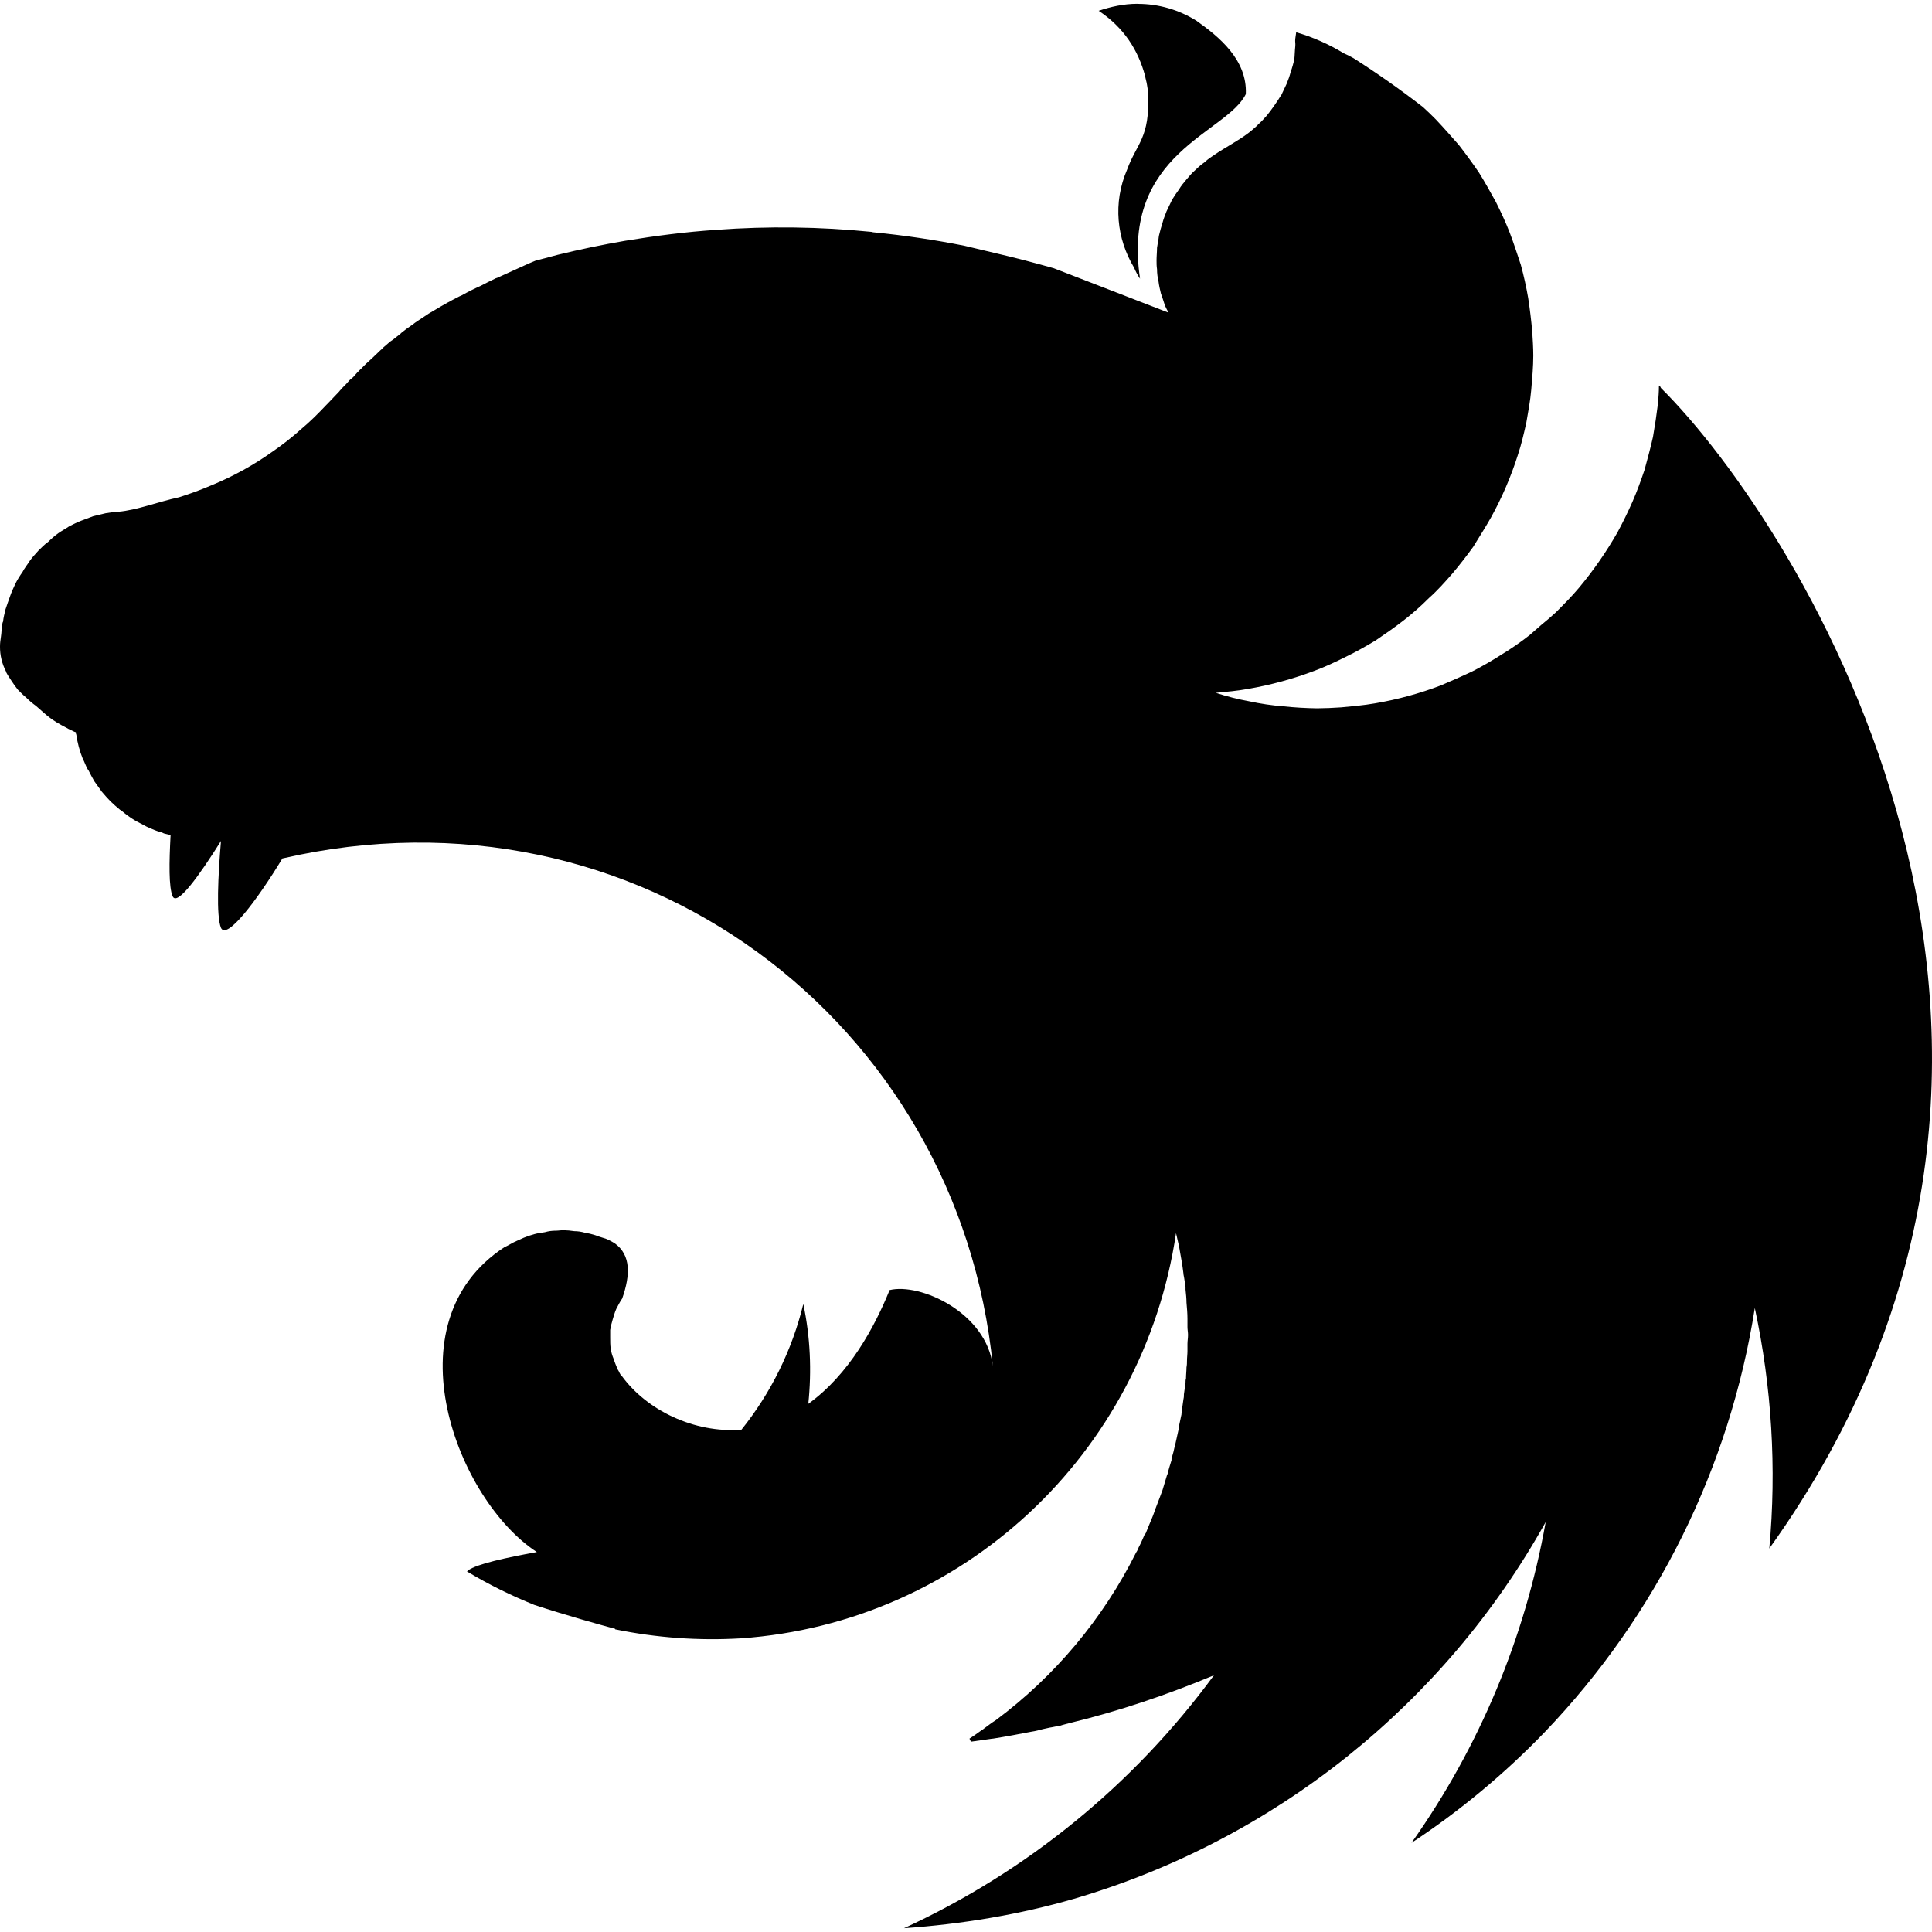
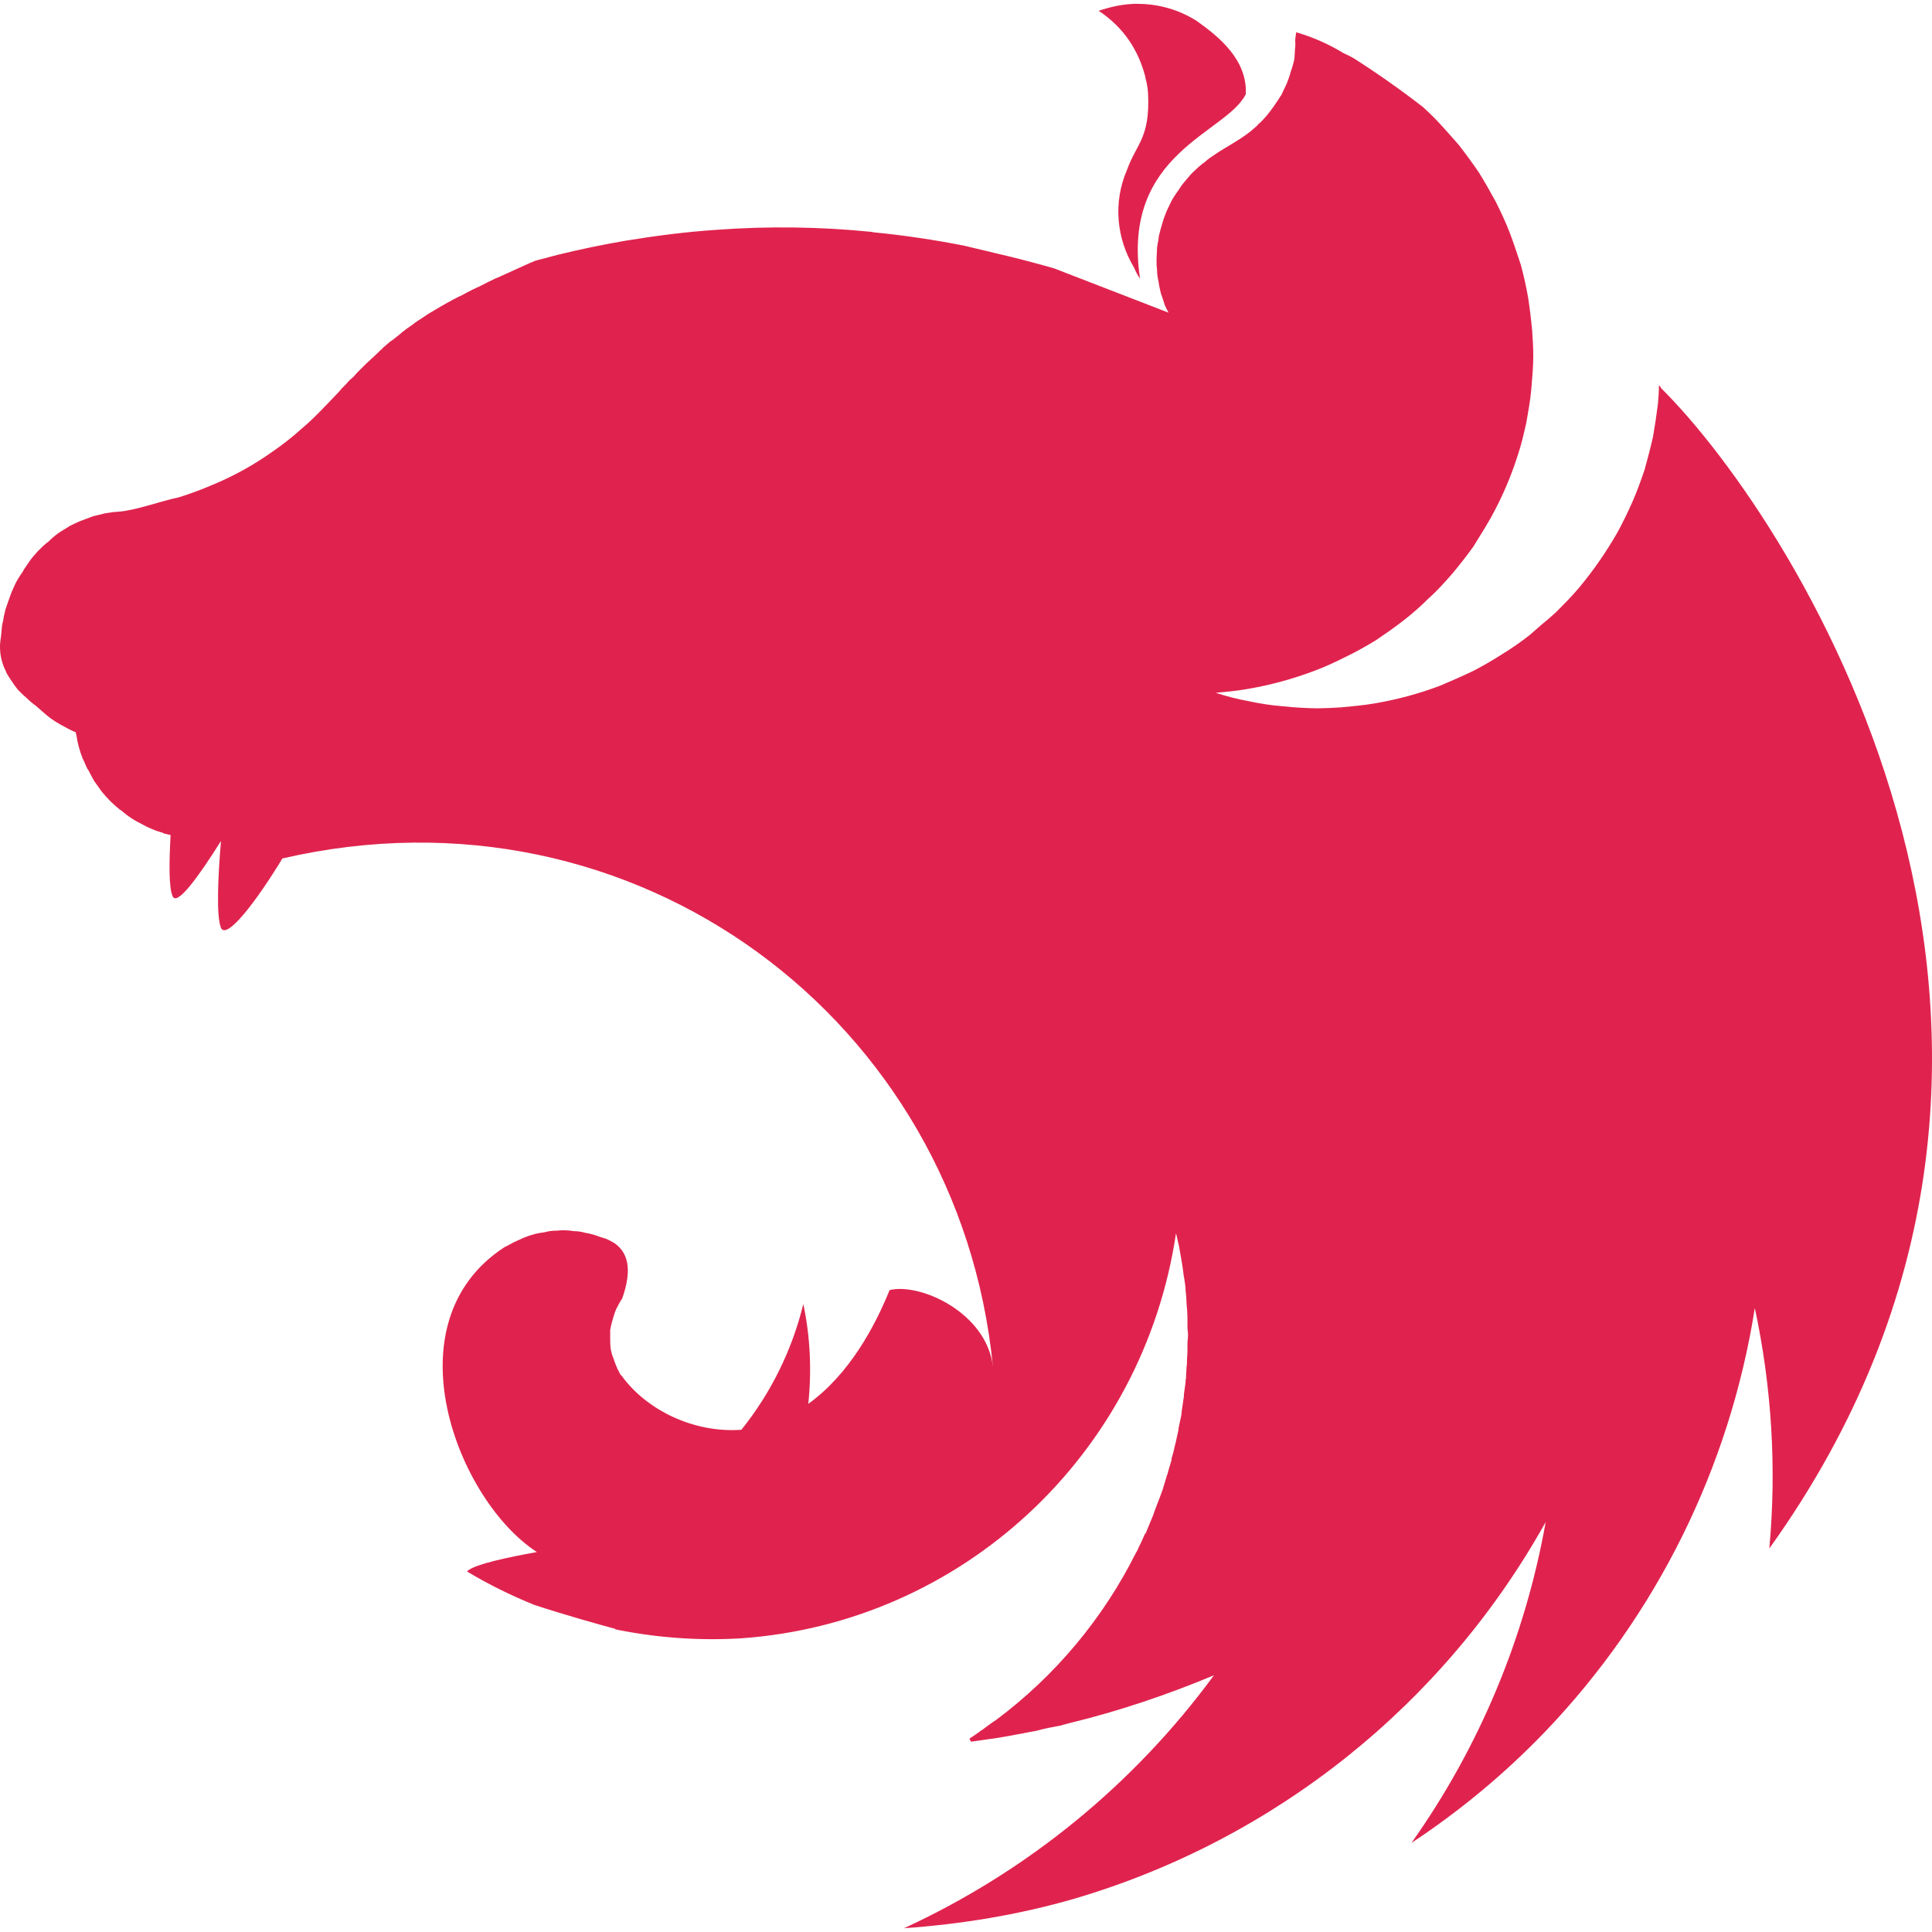
<svg xmlns="http://www.w3.org/2000/svg" role="img" viewBox="0 0 24 24">
-   <path d="M14.131.047c-.173 0-.334.037-.483.087.316.21.49.49.576.806.007.043.019.074.025.117a.681.681 0 0 1 .013.112c.024.545-.143.614-.26.936-.18.415-.13.861.086 1.22a.74.74 0 0 0 .074.137c-.235-1.568 1.073-1.803 1.314-2.293.019-.428-.334-.713-.613-.911a1.37 1.37 0 0 0-.732-.21zM16.102.4c-.024.143-.006.106-.012.18-.006.05-.006.112-.012.161-.013.05-.025.1-.044.149-.012.05-.03.1-.05.149l-.067.142c-.02.025-.031.05-.05.075l-.037.055a2.152 2.152 0 0 1-.093.124c-.037.038-.068.081-.112.112v.006c-.037.031-.074.068-.118.1-.13.099-.278.173-.415.266-.043.03-.087.056-.124.093a.906.906 0 0 0-.118.099c-.043.037-.074.074-.111.118-.031.037-.068.08-.093.124a1.582 1.582 0 0 0-.087.13c-.025.05-.043.093-.068.142-.019.05-.037.093-.05.143a2.007 2.007 0 0 0-.043.155c-.006.025-.006.056-.012.08-.007.025-.007.05-.013.075 0 .05-.006.105-.006.155 0 .037 0 .074.006.111 0 .05.006.1.019.155.006.05.018.1.03.15.02.049.032.098.05.148.013.03.031.062.044.087l-1.426-.552c-.241-.068-.477-.13-.719-.186l-.39-.093c-.372-.074-.75-.13-1.128-.167-.013 0-.019-.006-.031-.006A11.082 11.082 0 0 0 8.9 2.855c-.378.025-.756.074-1.134.136a12.45 12.45 0 0 0-.837.174l-.279.074c-.092.037-.18.08-.266.118l-.205.093c-.012.006-.024.006-.03.012-.063.031-.118.056-.174.087a2.738 2.738 0 0 0-.236.118c-.043.018-.086.043-.124.062a.559.559 0 0 1-.055.03c-.056.032-.112.063-.162.094a1.56 1.56 0 0 0-.148.093c-.044.03-.087.055-.124.086-.006.007-.013.007-.019.013-.037.025-.08.056-.118.087l-.012.012-.093.074c-.012.007-.025.019-.037.025-.031.025-.062.056-.093.08-.006.013-.019.02-.025.025-.037.038-.074.069-.111.106-.007 0-.007.006-.013.012a1.742 1.742 0 0 0-.111.106c-.007.006-.007.012-.013.012a1.454 1.454 0 0 0-.093.1c-.012.012-.03.024-.043.036a1.374 1.374 0 0 1-.106.112c-.006.012-.018.019-.024.03-.05.05-.093.1-.143.15l-.018.018c-.1.106-.205.211-.317.304-.111.1-.229.192-.347.273a3.777 3.777 0 0 1-.762.421c-.13.056-.267.106-.403.149-.26.056-.527.161-.756.18-.05 0-.105.012-.155.018l-.155.037-.149.056c-.05.019-.099.044-.148.068-.044.031-.093.056-.137.087a1.011 1.011 0 0 0-.124.106c-.043.03-.087.074-.124.111-.037.043-.074.08-.105.124-.031.05-.068.093-.093.143a1.092 1.092 0 0 0-.087.142c-.025.056-.05.106-.068.161-.019.05-.037.106-.056.161-.012.05-.025.1-.03.15 0 .005-.007.012-.007.018-.012.056-.012.13-.019.167C.006 7.95 0 7.986 0 8.03a.657.657 0 0 0 .074.31v.006c.019.037.044.075.069.112.024.037.05.074.08.111.031.031.068.069.106.1a.906.906 0 0 0 .117.099c.149.13.186.173.378.272.031.019.062.031.1.05.006 0 .012.006.018.006 0 .013 0 .019.006.031a1.272 1.272 0 0 0 .08.298c.02.037.032.074.05.111.007.013.013.025.02.031.024.05.049.093.073.137l.093.13c.031.037.069.08.106.118.037.037.074.068.118.105 0 0 .006.006.012.006.037.031.074.062.112.087a.986.986 0 0 0 .136.08c.043.025.093.05.142.069a.73.73 0 0 0 .124.043c.007.006.013.006.025.012.025.007.056.013.08.019-.018.335-.024.65.026.762.055.124.328-.254.6-.688-.036.428-.061.93 0 1.079.069.155.44-.329.763-.862 4.395-1.016 8.405 2.02 8.826 6.31-.08-.67-.905-1.041-1.283-.948-.186.458-.502 1.047-1.01 1.413.043-.41.025-.83-.062-1.24a4.009 4.009 0 0 1-.769 1.562c-.588.043-1.177-.242-1.487-.67-.025-.018-.031-.055-.05-.08-.018-.043-.037-.087-.05-.13a.515.515 0 0 1-.037-.13c-.006-.044-.006-.087-.006-.137v-.093a.992.992 0 0 1 .031-.13c.013-.043.025-.086.044-.13.024-.043.043-.087.074-.13.105-.298.105-.54-.087-.682a.706.706 0 0 0-.118-.062c-.024-.006-.055-.018-.08-.025l-.05-.018a.847.847 0 0 0-.13-.031.472.472 0 0 0-.13-.019 1.01 1.01 0 0 0-.136-.012c-.031 0-.062.006-.093.006a.484.484 0 0 0-.137.019c-.043.006-.086.012-.13.024a1.068 1.068 0 0 0-.13.044c-.043.018-.08.037-.124.056-.037.018-.074.043-.118.062-1.444.942-.582 3.148.403 3.787-.372.068-.75.148-.855.229l-.013.012c.267.161.546.298.837.416.397.13.818.247 1.004.297v.006a5.996 5.996 0 0 0 1.562.112c2.746-.192 4.996-2.281 5.405-5.033l.037.161c.019.112.043.23.056.347v.006c.012.056.018.112.025.162v.024c.006.056.012.112.012.162.006.068.012.136.012.204v.1c0 .03.007.067.007.098 0 .038-.007.075-.007.112v.087c0 .043-.006.08-.006.124 0 .025 0 .05-.006.08 0 .044-.006.087-.006.137-.006.018-.006.037-.006.055l-.02.143c0 .019 0 .037-.005.056-.007.062-.019.118-.025.18v.012l-.037.174v.018l-.037.167c0 .007-.007.02-.007.025a1.663 1.663 0 0 1-.043.168v.018c-.019.062-.037.118-.05.174-.006.006-.006.012-.006.012l-.056.186c-.024.062-.043.118-.068.18-.025.062-.043.124-.068.18-.025.062-.05.117-.074.18h-.007c-.024.055-.05.117-.08.173a.302.302 0 0 1-.019.043c-.006.006-.006.013-.012.019a5.867 5.867 0 0 1-1.742 2.082c-.05.031-.099.069-.149.106-.012.012-.03.018-.043.03a2.603 2.603 0 0 1-.136.094l.018.037h.007l.26-.037h.006c.161-.025.322-.056.483-.087.044-.006.093-.019.137-.031l.087-.019c.043-.006.086-.018.13-.024.037-.013.074-.02.111-.031.62-.15 1.221-.354 1.798-.595a9.926 9.926 0 0 1-3.85 3.142c.714-.05 1.426-.167 2.114-.366a9.903 9.903 0 0 0 5.857-4.68 9.893 9.893 0 0 1-1.667 3.986 9.758 9.758 0 0 0 1.655-1.376 9.824 9.824 0 0 0 2.61-5.268c.21.98.272 1.99.18 2.987 4.474-6.241.371-12.712-1.346-14.416-.006-.013-.012-.019-.012-.031-.006.006-.006.006-.006.012 0-.006 0-.006-.007-.012 0 .074-.006.148-.012.223a8.34 8.34 0 0 1-.062.415c-.03.136-.068.273-.105.41-.044.13-.093.266-.15.396a5.322 5.322 0 0 1-.185.378 4.735 4.735 0 0 1-.477.688c-.093.111-.192.21-.292.31a3.994 3.994 0 0 1-.18.155l-.142.124a3.459 3.459 0 0 1-.347.241 4.295 4.295 0 0 1-.366.211c-.13.062-.26.118-.39.174a4.364 4.364 0 0 1-.818.223c-.143.025-.285.037-.422.05a4.914 4.914 0 0 1-.297.012 4.66 4.66 0 0 1-.422-.025 3.137 3.137 0 0 1-.421-.062 3.136 3.136 0 0 1-.415-.105h-.007c.137-.013.273-.025.41-.05a4.493 4.493 0 0 0 .818-.223c.136-.05.266-.112.39-.174.13-.062.248-.13.372-.204.118-.08.235-.161.347-.248.112-.087.217-.18.316-.279.105-.093.198-.198.291-.304.093-.111.18-.223.26-.334.013-.019.026-.044.038-.062.062-.1.124-.199.18-.298a4.272 4.272 0 0 0 .334-.775c.044-.13.075-.266.106-.403.025-.142.05-.278.062-.415.012-.142.025-.285.025-.421 0-.1-.007-.199-.013-.298a6.726 6.726 0 0 0-.05-.415 4.493 4.493 0 0 0-.092-.415c-.044-.13-.087-.267-.137-.397-.05-.13-.111-.26-.173-.384-.069-.124-.137-.248-.211-.366a6.843 6.843 0 0 0-.248-.34c-.093-.106-.186-.212-.285-.317a3.878 3.878 0 0 0-.161-.155c-.28-.217-.57-.421-.862-.607a1.154 1.154 0 0 0-.124-.062 2.415 2.415 0 0 0-.589-.26Z" />
+   <path d="M14.131.047c-.173 0-.334.037-.483.087.316.21.49.49.576.806.007.043.019.074.025.117a.681.681 0 0 1 .013.112c.024.545-.143.614-.26.936-.18.415-.13.861.086 1.22a.74.74 0 0 0 .074.137c-.235-1.568 1.073-1.803 1.314-2.293.019-.428-.334-.713-.613-.911a1.37 1.37 0 0 0-.732-.21zM16.102.4c-.024.143-.006.106-.012.18-.006.05-.006.112-.012.161-.013.05-.025.1-.044.149-.012.05-.03.1-.05.149l-.067.142c-.02.025-.031.05-.05.075l-.037.055a2.152 2.152 0 0 1-.093.124c-.037.038-.068.081-.112.112v.006c-.037.031-.074.068-.118.1-.13.099-.278.173-.415.266-.043.03-.087.056-.124.093a.906.906 0 0 0-.118.099c-.043.037-.074.074-.111.118-.031.037-.068.08-.093.124a1.582 1.582 0 0 0-.087.13c-.025.05-.043.093-.068.142-.019.05-.037.093-.05.143a2.007 2.007 0 0 0-.043.155c-.006.025-.006.056-.012.08-.007.025-.007.05-.013.075 0 .05-.006.105-.006.155 0 .037 0 .074.006.111 0 .05.006.1.019.155.006.05.018.1.03.15.02.049.032.098.05.148.013.03.031.062.044.087l-1.426-.552c-.241-.068-.477-.13-.719-.186l-.39-.093c-.372-.074-.75-.13-1.128-.167-.013 0-.019-.006-.031-.006A11.082 11.082 0 0 0 8.9 2.855c-.378.025-.756.074-1.134.136a12.45 12.45 0 0 0-.837.174l-.279.074c-.092.037-.18.08-.266.118l-.205.093c-.012.006-.024.006-.03.012-.063.031-.118.056-.174.087a2.738 2.738 0 0 0-.236.118c-.043.018-.086.043-.124.062a.559.559 0 0 1-.055.03c-.056.032-.112.063-.162.094a1.56 1.56 0 0 0-.148.093c-.044.03-.087.055-.124.086-.006.007-.013.007-.019.013-.037.025-.08.056-.118.087l-.012.012-.093.074c-.012.007-.025.019-.037.025-.031.025-.062.056-.093.08-.006.013-.019.02-.025.025-.037.038-.074.069-.111.106-.007 0-.007.006-.013.012a1.742 1.742 0 0 0-.111.106c-.007.006-.007.012-.013.012a1.454 1.454 0 0 0-.093.1c-.012.012-.03.024-.043.036a1.374 1.374 0 0 1-.106.112c-.006.012-.018.019-.024.03-.05.05-.093.1-.143.15l-.018.018c-.1.106-.205.211-.317.304-.111.1-.229.192-.347.273a3.777 3.777 0 0 1-.762.421c-.13.056-.267.106-.403.149-.26.056-.527.161-.756.18-.05 0-.105.012-.155.018l-.155.037-.149.056c-.05.019-.099.044-.148.068-.044.031-.093.056-.137.087a1.011 1.011 0 0 0-.124.106c-.043.03-.087.074-.124.111-.037.043-.074.08-.105.124-.031.05-.068.093-.093.143a1.092 1.092 0 0 0-.087.142c-.025.056-.05.106-.068.161-.019.05-.037.106-.056.161-.012.05-.025.1-.03.15 0 .005-.007.012-.007.018-.012.056-.012.13-.019.167C.006 7.95 0 7.986 0 8.03a.657.657 0 0 0 .074.31v.006c.019.037.044.075.069.112.024.037.05.074.08.111.031.031.068.069.106.1a.906.906 0 0 0 .117.099c.149.13.186.173.378.272.031.019.062.031.1.05.006 0 .012.006.018.006 0 .013 0 .019.006.031a1.272 1.272 0 0 0 .08.298c.02.037.032.074.05.111.007.013.013.025.02.031.024.05.049.093.073.137l.093.13c.031.037.069.08.106.118.037.037.074.068.118.105 0 0 .006.006.012.006.037.031.074.062.112.087a.986.986 0 0 0 .136.08c.043.025.093.05.142.069a.73.73 0 0 0 .124.043c.007.006.013.006.025.012.025.007.056.013.08.019-.018.335-.024.65.026.762.055.124.328-.254.6-.688-.036.428-.061.93 0 1.079.069.155.44-.329.763-.862 4.395-1.016 8.405 2.02 8.826 6.31-.08-.67-.905-1.041-1.283-.948-.186.458-.502 1.047-1.01 1.413.043-.41.025-.83-.062-1.24a4.009 4.009 0 0 1-.769 1.562c-.588.043-1.177-.242-1.487-.67-.025-.018-.031-.055-.05-.08-.018-.043-.037-.087-.05-.13a.515.515 0 0 1-.037-.13c-.006-.044-.006-.087-.006-.137v-.093a.992.992 0 0 1 .031-.13c.013-.043.025-.086.044-.13.024-.043.043-.087.074-.13.105-.298.105-.54-.087-.682a.706.706 0 0 0-.118-.062c-.024-.006-.055-.018-.08-.025l-.05-.018a.847.847 0 0 0-.13-.031.472.472 0 0 0-.13-.019 1.01 1.01 0 0 0-.136-.012c-.031 0-.062.006-.093.006a.484.484 0 0 0-.137.019c-.043.006-.086.012-.13.024a1.068 1.068 0 0 0-.13.044c-.043.018-.08.037-.124.056-.037.018-.074.043-.118.062-1.444.942-.582 3.148.403 3.787-.372.068-.75.148-.855.229l-.013.012c.267.161.546.298.837.416.397.13.818.247 1.004.297v.006a5.996 5.996 0 0 0 1.562.112c2.746-.192 4.996-2.281 5.405-5.033l.037.161c.019.112.043.23.056.347v.006c.012.056.018.112.025.162v.024c.006.056.012.112.012.162.006.068.012.136.012.204v.1c0 .03.007.067.007.098 0 .038-.007.075-.007.112v.087c0 .043-.006.08-.006.124 0 .025 0 .05-.006.08 0 .044-.006.087-.006.137-.006.018-.006.037-.006.055l-.02.143c0 .019 0 .037-.005.056-.007.062-.019.118-.025.18v.012l-.037.174v.018l-.037.167c0 .007-.007.02-.007.025a1.663 1.663 0 0 1-.043.168v.018c-.019.062-.037.118-.05.174-.006.006-.006.012-.006.012l-.056.186c-.024.062-.043.118-.068.18-.025.062-.043.124-.068.18-.025.062-.05.117-.074.18h-.007c-.024.055-.05.117-.08.173a.302.302 0 0 1-.019.043c-.006.006-.006.013-.012.019a5.867 5.867 0 0 1-1.742 2.082c-.05.031-.099.069-.149.106-.012.012-.03.018-.043.03a2.603 2.603 0 0 1-.136.094l.018.037h.007l.26-.037h.006c.161-.025.322-.056.483-.087.044-.006.093-.019.137-.031l.087-.019c.043-.006.086-.018.13-.024.037-.013.074-.02.111-.031.62-.15 1.221-.354 1.798-.595a9.926 9.926 0 0 1-3.85 3.142c.714-.05 1.426-.167 2.114-.366a9.903 9.903 0 0 0 5.857-4.68 9.893 9.893 0 0 1-1.667 3.986 9.758 9.758 0 0 0 1.655-1.376 9.824 9.824 0 0 0 2.61-5.268c.21.98.272 1.99.18 2.987 4.474-6.241.371-12.712-1.346-14.416-.006-.013-.012-.019-.012-.031-.006.006-.006.006-.006.012 0-.006 0-.006-.007-.012 0 .074-.006.148-.012.223a8.34 8.34 0 0 1-.062.415c-.03.136-.068.273-.105.41-.044.13-.093.266-.15.396a5.322 5.322 0 0 1-.185.378 4.735 4.735 0 0 1-.477.688c-.093.111-.192.21-.292.31a3.994 3.994 0 0 1-.18.155l-.142.124a3.459 3.459 0 0 1-.347.241 4.295 4.295 0 0 1-.366.211c-.13.062-.26.118-.39.174a4.364 4.364 0 0 1-.818.223c-.143.025-.285.037-.422.05a4.914 4.914 0 0 1-.297.012 4.66 4.66 0 0 1-.422-.025 3.137 3.137 0 0 1-.421-.062 3.136 3.136 0 0 1-.415-.105h-.007c.137-.013.273-.025.41-.05a4.493 4.493 0 0 0 .818-.223c.136-.05.266-.112.39-.174.13-.062.248-.13.372-.204.118-.08.235-.161.347-.248.112-.087.217-.18.316-.279.105-.093.198-.198.291-.304.093-.111.18-.223.26-.334.013-.019.026-.044.038-.062.062-.1.124-.199.18-.298a4.272 4.272 0 0 0 .334-.775c.044-.13.075-.266.106-.403.025-.142.05-.278.062-.415.012-.142.025-.285.025-.421 0-.1-.007-.199-.013-.298a6.726 6.726 0 0 0-.05-.415 4.493 4.493 0 0 0-.092-.415c-.044-.13-.087-.267-.137-.397-.05-.13-.111-.26-.173-.384-.069-.124-.137-.248-.211-.366a6.843 6.843 0 0 0-.248-.34c-.093-.106-.186-.212-.285-.317a3.878 3.878 0 0 0-.161-.155c-.28-.217-.57-.421-.862-.607a1.154 1.154 0 0 0-.124-.062 2.415 2.415 0 0 0-.589-.26Z" fill="#e0234e" />
</svg>
